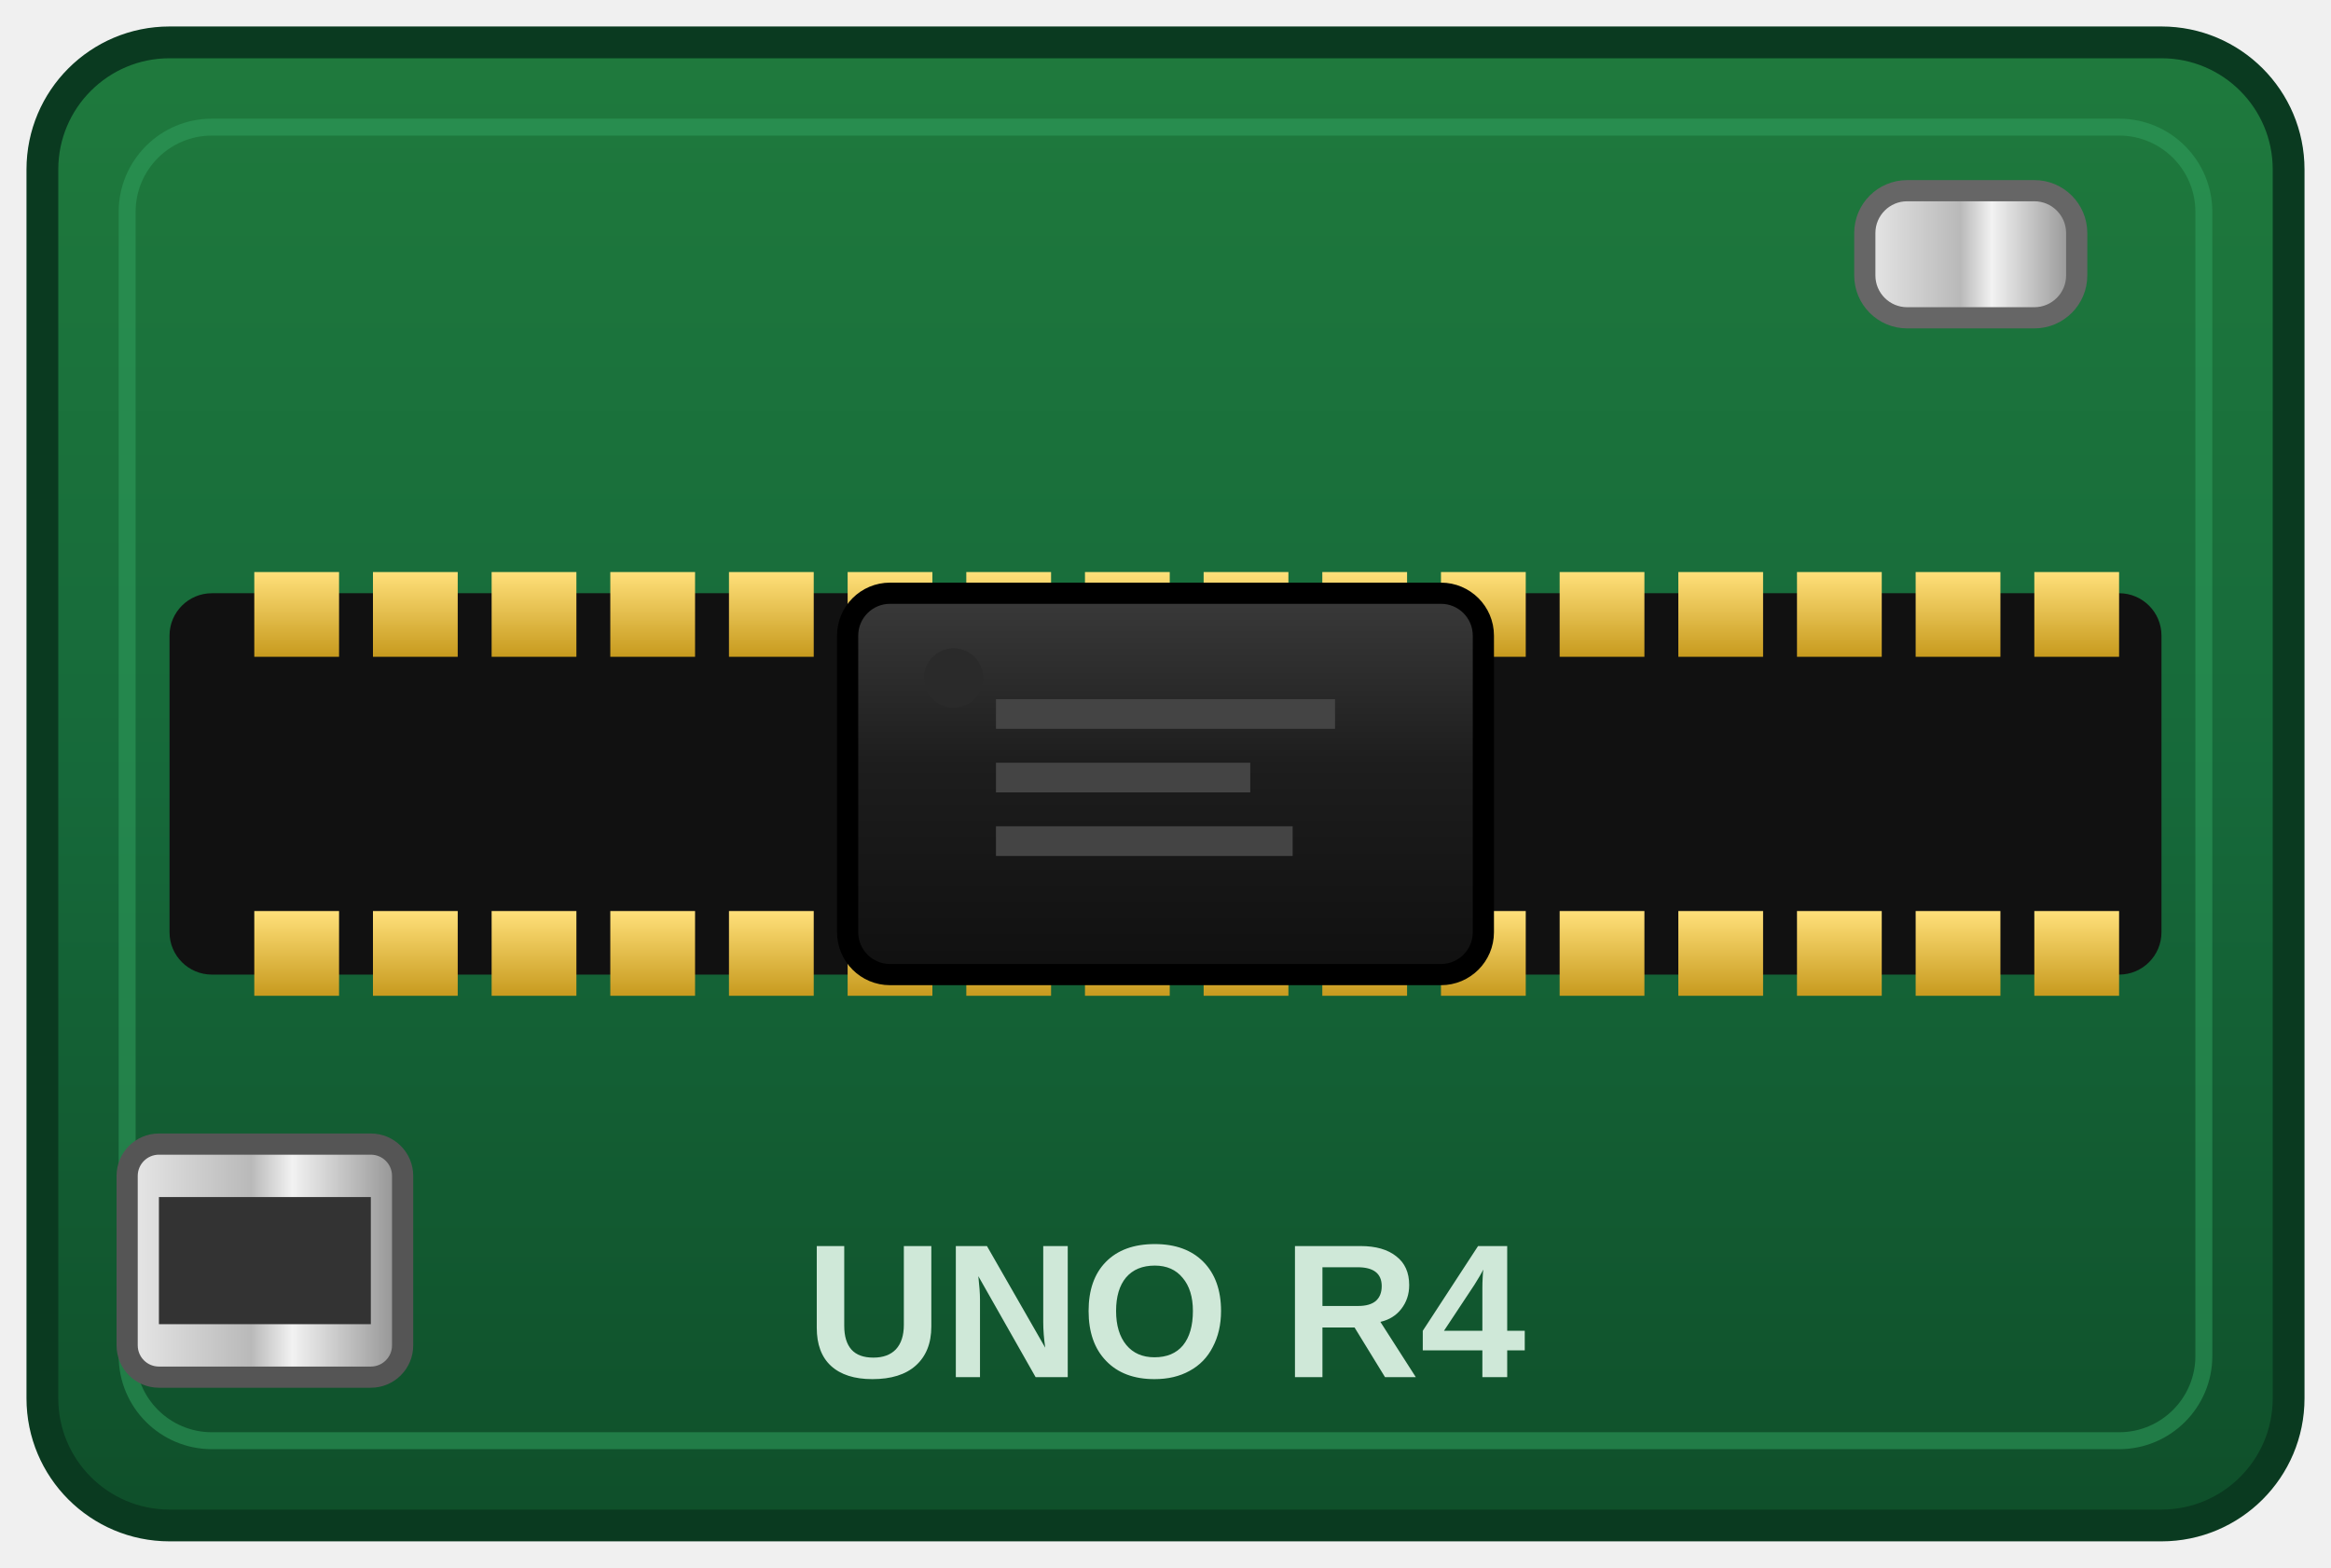
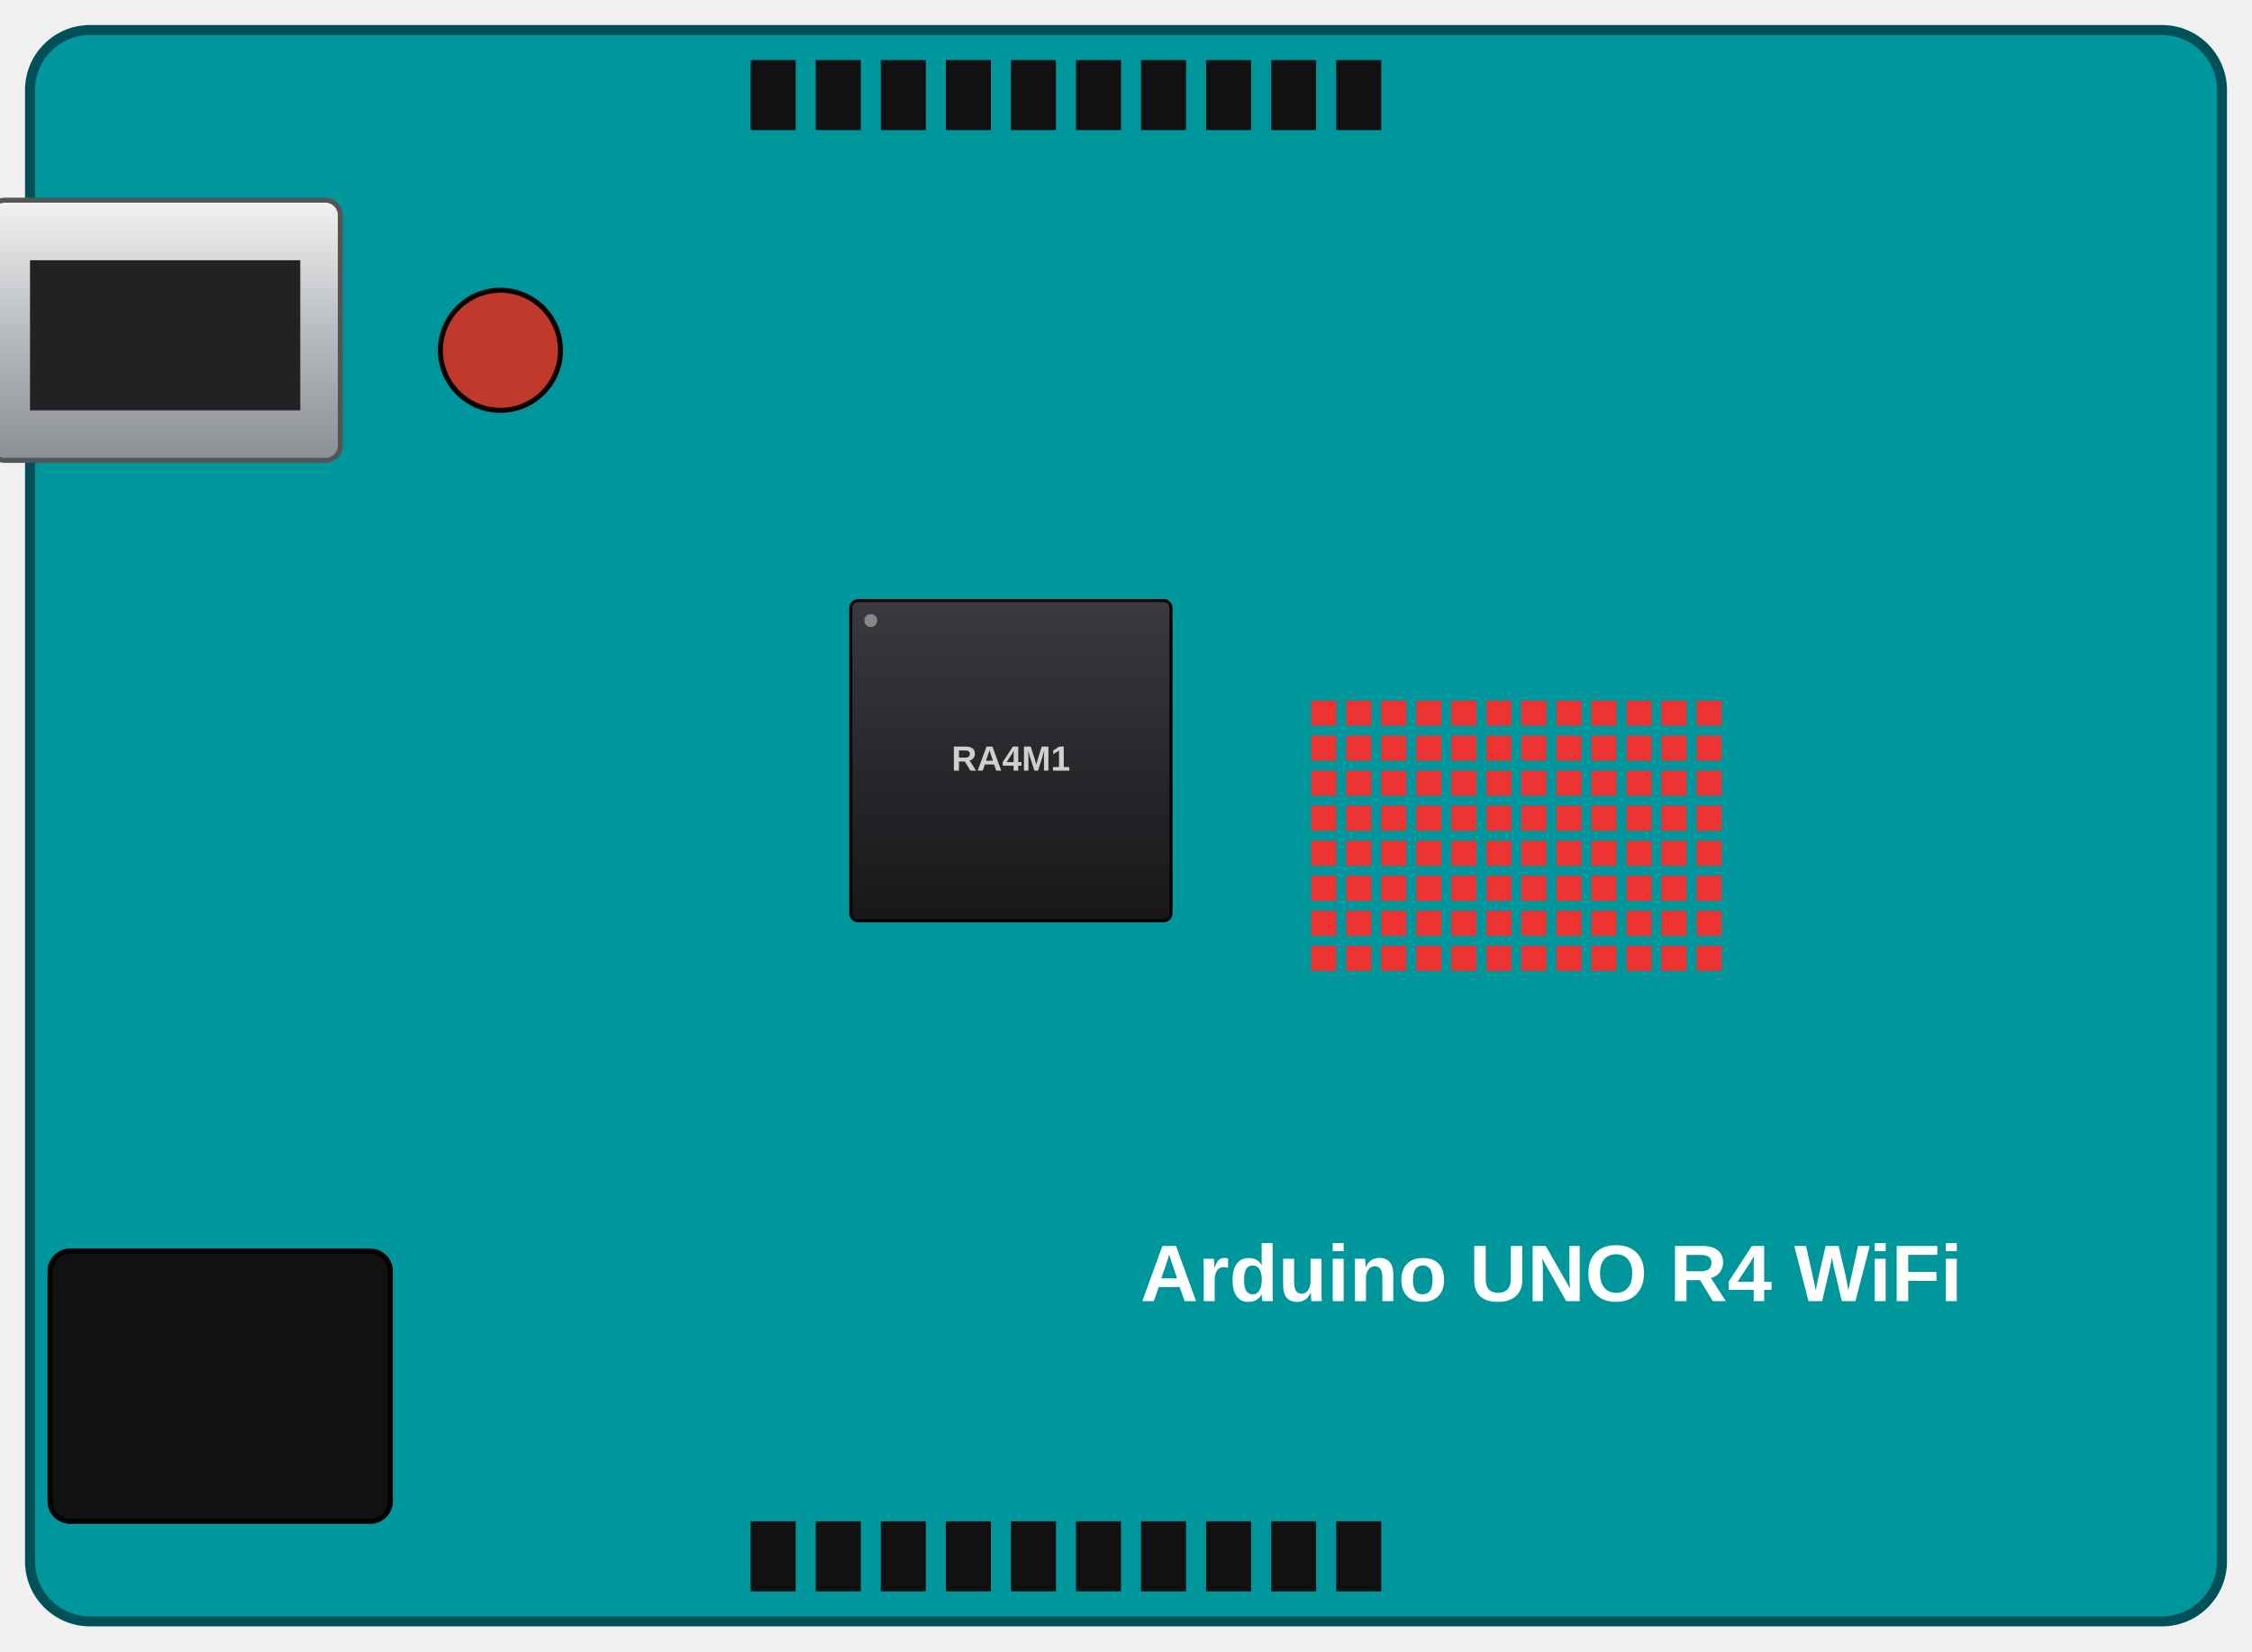
- <svg xmlns="http://www.w3.org/2000/svg" viewBox="0 0 110 74" width="110" height="74">
+ <svg xmlns="http://www.w3.org/2000/svg" viewBox="0 0 450 330" width="450" height="330">
  <defs>
-     <linearGradient id="pcb" x1="0" y1="0" x2="0" y2="1">
-       <stop offset="0" stop-color="#1f7a3d" />
-       <stop offset="0.5" stop-color="#16693a" />
-       <stop offset="1" stop-color="#0f4f2a" />
+     <linearGradient id="gB" x1="0" y1="0" x2="0" y2="1">
+       <stop offset="0" stop-color="#2b6fd0" />
+       <stop offset="1" stop-color="#14489c" />
    </linearGradient>
-     <linearGradient id="pcb2" x1="0" y1="0" x2="1" y2="1">
-       <stop offset="0" stop-color="#24506b" />
-       <stop offset="0.5" stop-color="#1b3f56" />
-       <stop offset="1" stop-color="#12303f" />
+     <linearGradient id="gG" x1="0" y1="0" x2="0" y2="1">
+       <stop offset="0" stop-color="#2f9a4f" />
+       <stop offset="1" stop-color="#176b33" />
    </linearGradient>
-     <linearGradient id="chip" x1="0" y1="0" x2="0" y2="1">
-       <stop offset="0" stop-color="#3a3a3a" />
-       <stop offset="0.45" stop-color="#1d1d1d" />
-       <stop offset="1" stop-color="#101010" />
+     <linearGradient id="gR" x1="0" y1="0" x2="0" y2="1">
+       <stop offset="0" stop-color="#d63b3b" />
+       <stop offset="1" stop-color="#9c1c1c" />
    </linearGradient>
-     <linearGradient id="metal" x1="0" y1="0" x2="1" y2="0">
-       <stop offset="0" stop-color="#e8e8e8" />
-       <stop offset="0.45" stop-color="#b9b9b9" />
-       <stop offset="0.6" stop-color="#f2f2f2" />
-       <stop offset="1" stop-color="#8f8f8f" />
+     <linearGradient id="gP" x1="0" y1="0" x2="0" y2="1">
+       <stop offset="0" stop-color="#6a3aa8" />
+       <stop offset="1" stop-color="#43207c" />
    </linearGradient>
-     <linearGradient id="gold" x1="0" y1="0" x2="0" y2="1">
-       <stop offset="0" stop-color="#ffe07a" />
-       <stop offset="1" stop-color="#c79a1e" />
+     <linearGradient id="gK" x1="0" y1="0" x2="0" y2="1">
+       <stop offset="0" stop-color="#3a3a3e" />
+       <stop offset="1" stop-color="#17171a" />
    </linearGradient>
-     <linearGradient id="glass" x1="0" y1="0" x2="1" y2="1">
-       <stop offset="0" stop-color="#ffffff" stop-opacity="0.55" />
-       <stop offset="0.5" stop-color="#cfe8ff" stop-opacity="0.2" />
-       <stop offset="1" stop-color="#7fb2e0" stop-opacity="0.45" />
+     <linearGradient id="gY" x1="0" y1="0" x2="0" y2="1">
+       <stop offset="0" stop-color="#e8b923" />
+       <stop offset="1" stop-color="#b78a0c" />
    </linearGradient>
-     <linearGradient id="red" x1="0" y1="0" x2="0" y2="1">
-       <stop offset="0" stop-color="#ff6b5e" />
-       <stop offset="1" stop-color="#b3271c" />
+     <linearGradient id="gM" x1="0" y1="0" x2="0" y2="1">
+       <stop offset="0" stop-color="#f2f2f2" />
+       <stop offset="0.5" stop-color="#b9bcc0" />
+       <stop offset="1" stop-color="#8b8e93" />
    </linearGradient>
-     <radialGradient id="glow" cx="0.5" cy="0.5" r="0.5">
-       <stop offset="0" stop-color="#fff" stop-opacity="0.9" />
-       <stop offset="1" stop-color="#fff" stop-opacity="0" />
+     <linearGradient id="gV" x1="0" y1="0" x2="1" y2="0">
+       <stop offset="0" stop-color="#8d9094" />
+       <stop offset="0.35" stop-color="#f4f4f4" />
+       <stop offset="1" stop-color="#7c7f84" />
+     </linearGradient>
+     <radialGradient id="gGl" cx="0.35" cy="0.3" r="0.8">
+       <stop offset="0" stop-color="#ffffff" stop-opacity=".9" />
+       <stop offset="1" stop-color="#cfe6f5" stop-opacity=".35" />
    </radialGradient>
  </defs>
-   <rect x="2" y="2" width="106" height="70" rx="6" fill="url(#pcb)" stroke="#0a3a20" stroke-width="1.5" />
-   <rect x="6" y="6" width="98" height="62" rx="4" fill="none" stroke="#2f9e5c" stroke-width="0.8" opacity="0.55" />
-   <g fill="#111">
-     <rect x="8" y="28" width="94" height="18" rx="2" />
-   </g>
-   <g>
-     <rect x="12.0" y="27" width="4" height="4" fill="url(#gold)" />
-     <rect x="12.0" y="43" width="4" height="4" fill="url(#gold)" />
-     <rect x="17.6" y="27" width="4" height="4" fill="url(#gold)" />
-     <rect x="17.6" y="43" width="4" height="4" fill="url(#gold)" />
-     <rect x="23.2" y="27" width="4" height="4" fill="url(#gold)" />
-     <rect x="23.2" y="43" width="4" height="4" fill="url(#gold)" />
-     <rect x="28.8" y="27" width="4" height="4" fill="url(#gold)" />
-     <rect x="28.8" y="43" width="4" height="4" fill="url(#gold)" />
-     <rect x="34.4" y="27" width="4" height="4" fill="url(#gold)" />
-     <rect x="34.4" y="43" width="4" height="4" fill="url(#gold)" />
-     <rect x="40.0" y="27" width="4" height="4" fill="url(#gold)" />
-     <rect x="40.0" y="43" width="4" height="4" fill="url(#gold)" />
-     <rect x="45.6" y="27" width="4" height="4" fill="url(#gold)" />
-     <rect x="45.6" y="43" width="4" height="4" fill="url(#gold)" />
-     <rect x="51.2" y="27" width="4" height="4" fill="url(#gold)" />
-     <rect x="51.2" y="43" width="4" height="4" fill="url(#gold)" />
-     <rect x="56.8" y="27" width="4" height="4" fill="url(#gold)" />
-     <rect x="56.8" y="43" width="4" height="4" fill="url(#gold)" />
-     <rect x="62.4" y="27" width="4" height="4" fill="url(#gold)" />
-     <rect x="62.4" y="43" width="4" height="4" fill="url(#gold)" />
-     <rect x="68.0" y="27" width="4" height="4" fill="url(#gold)" />
-     <rect x="68.0" y="43" width="4" height="4" fill="url(#gold)" />
-     <rect x="73.6" y="27" width="4" height="4" fill="url(#gold)" />
-     <rect x="73.6" y="43" width="4" height="4" fill="url(#gold)" />
-     <rect x="79.2" y="27" width="4" height="4" fill="url(#gold)" />
-     <rect x="79.2" y="43" width="4" height="4" fill="url(#gold)" />
-     <rect x="84.8" y="27" width="4" height="4" fill="url(#gold)" />
-     <rect x="84.8" y="43" width="4" height="4" fill="url(#gold)" />
-     <rect x="90.4" y="27" width="4" height="4" fill="url(#gold)" />
-     <rect x="90.4" y="43" width="4" height="4" fill="url(#gold)" />
-     <rect x="96.0" y="27" width="4" height="4" fill="url(#gold)" />
-     <rect x="96.0" y="43" width="4" height="4" fill="url(#gold)" />
-   </g>
-   <rect x="40" y="28" width="30" height="18" rx="2" fill="url(#chip)" stroke="#000" />
-   <circle cx="45" cy="32" r="1.4" fill="#2a2a2a" />
-   <rect x="47" y="33" width="16" height="1.4" fill="#444" />
-   <rect x="47" y="36" width="12" height="1.4" fill="#444" />
-   <rect x="47" y="39" width="14" height="1.4" fill="#444" />
-   <rect x="6" y="54" width="13" height="11" rx="1.5" fill="url(#metal)" stroke="#555" />
-   <rect x="7.5" y="56.5" width="10" height="6" fill="#333" />
-   <rect x="88" y="9" width="10" height="6" rx="2" fill="url(#metal)" stroke="#666" />
-   <text x="55" y="65" font-family="Arial,Helvetica,sans-serif" font-size="9" font-weight="bold" fill="#cfe8d8" text-anchor="middle">UNO R4</text>
+   <rect x="6" y="6" width="438" height="318" rx="12" fill="#00979c" stroke="#00505a" stroke-width="2" />
+   <rect x="-2" y="40" width="70" height="52" rx="3" fill="url(#gM)" stroke="#555" />
+   <rect x="6" y="52" width="54" height="30" fill="#222" />
+   <rect x="10" y="250" width="68" height="54" rx="4" fill="#111" stroke="#000" />
+   <rect x="150" y="12" width="9" height="14" fill="#111" />
+   <rect x="150" y="304" width="9" height="14" fill="#111" />
+   <rect x="163" y="12" width="9" height="14" fill="#111" />
+   <rect x="163" y="304" width="9" height="14" fill="#111" />
+   <rect x="176" y="12" width="9" height="14" fill="#111" />
+   <rect x="176" y="304" width="9" height="14" fill="#111" />
+   <rect x="189" y="12" width="9" height="14" fill="#111" />
+   <rect x="189" y="304" width="9" height="14" fill="#111" />
+   <rect x="202" y="12" width="9" height="14" fill="#111" />
+   <rect x="202" y="304" width="9" height="14" fill="#111" />
+   <rect x="215" y="12" width="9" height="14" fill="#111" />
+   <rect x="215" y="304" width="9" height="14" fill="#111" />
+   <rect x="228" y="12" width="9" height="14" fill="#111" />
+   <rect x="228" y="304" width="9" height="14" fill="#111" />
+   <rect x="241" y="12" width="9" height="14" fill="#111" />
+   <rect x="241" y="304" width="9" height="14" fill="#111" />
+   <rect x="254" y="12" width="9" height="14" fill="#111" />
+   <rect x="254" y="304" width="9" height="14" fill="#111" />
+   <rect x="267" y="12" width="9" height="14" fill="#111" />
+   <rect x="267" y="304" width="9" height="14" fill="#111" />
+   <rect x="170" y="120" width="64" height="64" rx="1.5" fill="url(#gK)" stroke="#000" stroke-width=".6" />
+   <circle cx="174" cy="124" r="1.3" fill="#888" />
+   <text x="202.0" y="154.0" font-family="Arial,Helvetica,sans-serif" font-size="7" font-weight="bold" fill="#cfcfcf" text-anchor="middle">RA4M1</text>
+   <rect x="262" y="140" width="5" height="5" fill="#e33" />
+   <rect x="269" y="140" width="5" height="5" fill="#e33" />
+   <rect x="276" y="140" width="5" height="5" fill="#e33" />
+   <rect x="283" y="140" width="5" height="5" fill="#e33" />
+   <rect x="290" y="140" width="5" height="5" fill="#e33" />
+   <rect x="297" y="140" width="5" height="5" fill="#e33" />
+   <rect x="304" y="140" width="5" height="5" fill="#e33" />
+   <rect x="311" y="140" width="5" height="5" fill="#e33" />
+   <rect x="318" y="140" width="5" height="5" fill="#e33" />
+   <rect x="325" y="140" width="5" height="5" fill="#e33" />
+   <rect x="332" y="140" width="5" height="5" fill="#e33" />
+   <rect x="339" y="140" width="5" height="5" fill="#e33" />
+   <rect x="262" y="147" width="5" height="5" fill="#e33" />
+   <rect x="269" y="147" width="5" height="5" fill="#e33" />
+   <rect x="276" y="147" width="5" height="5" fill="#e33" />
+   <rect x="283" y="147" width="5" height="5" fill="#e33" />
+   <rect x="290" y="147" width="5" height="5" fill="#e33" />
+   <rect x="297" y="147" width="5" height="5" fill="#e33" />
+   <rect x="304" y="147" width="5" height="5" fill="#e33" />
+   <rect x="311" y="147" width="5" height="5" fill="#e33" />
+   <rect x="318" y="147" width="5" height="5" fill="#e33" />
+   <rect x="325" y="147" width="5" height="5" fill="#e33" />
+   <rect x="332" y="147" width="5" height="5" fill="#e33" />
+   <rect x="339" y="147" width="5" height="5" fill="#e33" />
+   <rect x="262" y="154" width="5" height="5" fill="#e33" />
+   <rect x="269" y="154" width="5" height="5" fill="#e33" />
+   <rect x="276" y="154" width="5" height="5" fill="#e33" />
+   <rect x="283" y="154" width="5" height="5" fill="#e33" />
+   <rect x="290" y="154" width="5" height="5" fill="#e33" />
+   <rect x="297" y="154" width="5" height="5" fill="#e33" />
+   <rect x="304" y="154" width="5" height="5" fill="#e33" />
+   <rect x="311" y="154" width="5" height="5" fill="#e33" />
+   <rect x="318" y="154" width="5" height="5" fill="#e33" />
+   <rect x="325" y="154" width="5" height="5" fill="#e33" />
+   <rect x="332" y="154" width="5" height="5" fill="#e33" />
+   <rect x="339" y="154" width="5" height="5" fill="#e33" />
+   <rect x="262" y="161" width="5" height="5" fill="#e33" />
+   <rect x="269" y="161" width="5" height="5" fill="#e33" />
+   <rect x="276" y="161" width="5" height="5" fill="#e33" />
+   <rect x="283" y="161" width="5" height="5" fill="#e33" />
+   <rect x="290" y="161" width="5" height="5" fill="#e33" />
+   <rect x="297" y="161" width="5" height="5" fill="#e33" />
+   <rect x="304" y="161" width="5" height="5" fill="#e33" />
+   <rect x="311" y="161" width="5" height="5" fill="#e33" />
+   <rect x="318" y="161" width="5" height="5" fill="#e33" />
+   <rect x="325" y="161" width="5" height="5" fill="#e33" />
+   <rect x="332" y="161" width="5" height="5" fill="#e33" />
+   <rect x="339" y="161" width="5" height="5" fill="#e33" />
+   <rect x="262" y="168" width="5" height="5" fill="#e33" />
+   <rect x="269" y="168" width="5" height="5" fill="#e33" />
+   <rect x="276" y="168" width="5" height="5" fill="#e33" />
+   <rect x="283" y="168" width="5" height="5" fill="#e33" />
+   <rect x="290" y="168" width="5" height="5" fill="#e33" />
+   <rect x="297" y="168" width="5" height="5" fill="#e33" />
+   <rect x="304" y="168" width="5" height="5" fill="#e33" />
+   <rect x="311" y="168" width="5" height="5" fill="#e33" />
+   <rect x="318" y="168" width="5" height="5" fill="#e33" />
+   <rect x="325" y="168" width="5" height="5" fill="#e33" />
+   <rect x="332" y="168" width="5" height="5" fill="#e33" />
+   <rect x="339" y="168" width="5" height="5" fill="#e33" />
+   <rect x="262" y="175" width="5" height="5" fill="#e33" />
+   <rect x="269" y="175" width="5" height="5" fill="#e33" />
+   <rect x="276" y="175" width="5" height="5" fill="#e33" />
+   <rect x="283" y="175" width="5" height="5" fill="#e33" />
+   <rect x="290" y="175" width="5" height="5" fill="#e33" />
+   <rect x="297" y="175" width="5" height="5" fill="#e33" />
+   <rect x="304" y="175" width="5" height="5" fill="#e33" />
+   <rect x="311" y="175" width="5" height="5" fill="#e33" />
+   <rect x="318" y="175" width="5" height="5" fill="#e33" />
+   <rect x="325" y="175" width="5" height="5" fill="#e33" />
+   <rect x="332" y="175" width="5" height="5" fill="#e33" />
+   <rect x="339" y="175" width="5" height="5" fill="#e33" />
+   <rect x="262" y="182" width="5" height="5" fill="#e33" />
+   <rect x="269" y="182" width="5" height="5" fill="#e33" />
+   <rect x="276" y="182" width="5" height="5" fill="#e33" />
+   <rect x="283" y="182" width="5" height="5" fill="#e33" />
+   <rect x="290" y="182" width="5" height="5" fill="#e33" />
+   <rect x="297" y="182" width="5" height="5" fill="#e33" />
+   <rect x="304" y="182" width="5" height="5" fill="#e33" />
+   <rect x="311" y="182" width="5" height="5" fill="#e33" />
+   <rect x="318" y="182" width="5" height="5" fill="#e33" />
+   <rect x="325" y="182" width="5" height="5" fill="#e33" />
+   <rect x="332" y="182" width="5" height="5" fill="#e33" />
+   <rect x="339" y="182" width="5" height="5" fill="#e33" />
+   <rect x="262" y="189" width="5" height="5" fill="#e33" />
+   <rect x="269" y="189" width="5" height="5" fill="#e33" />
+   <rect x="276" y="189" width="5" height="5" fill="#e33" />
+   <rect x="283" y="189" width="5" height="5" fill="#e33" />
+   <rect x="290" y="189" width="5" height="5" fill="#e33" />
+   <rect x="297" y="189" width="5" height="5" fill="#e33" />
+   <rect x="304" y="189" width="5" height="5" fill="#e33" />
+   <rect x="311" y="189" width="5" height="5" fill="#e33" />
+   <rect x="318" y="189" width="5" height="5" fill="#e33" />
+   <rect x="325" y="189" width="5" height="5" fill="#e33" />
+   <rect x="332" y="189" width="5" height="5" fill="#e33" />
+   <rect x="339" y="189" width="5" height="5" fill="#e33" />
+   <circle cx="100" cy="70" r="12" fill="#c0392b" stroke="#000" />
+   <text x="310" y="260" font-family="Arial,Helvetica,sans-serif" font-size="16" font-weight="bold" fill="#fff" text-anchor="middle">Arduino UNO R4 WiFi</text>
</svg>
